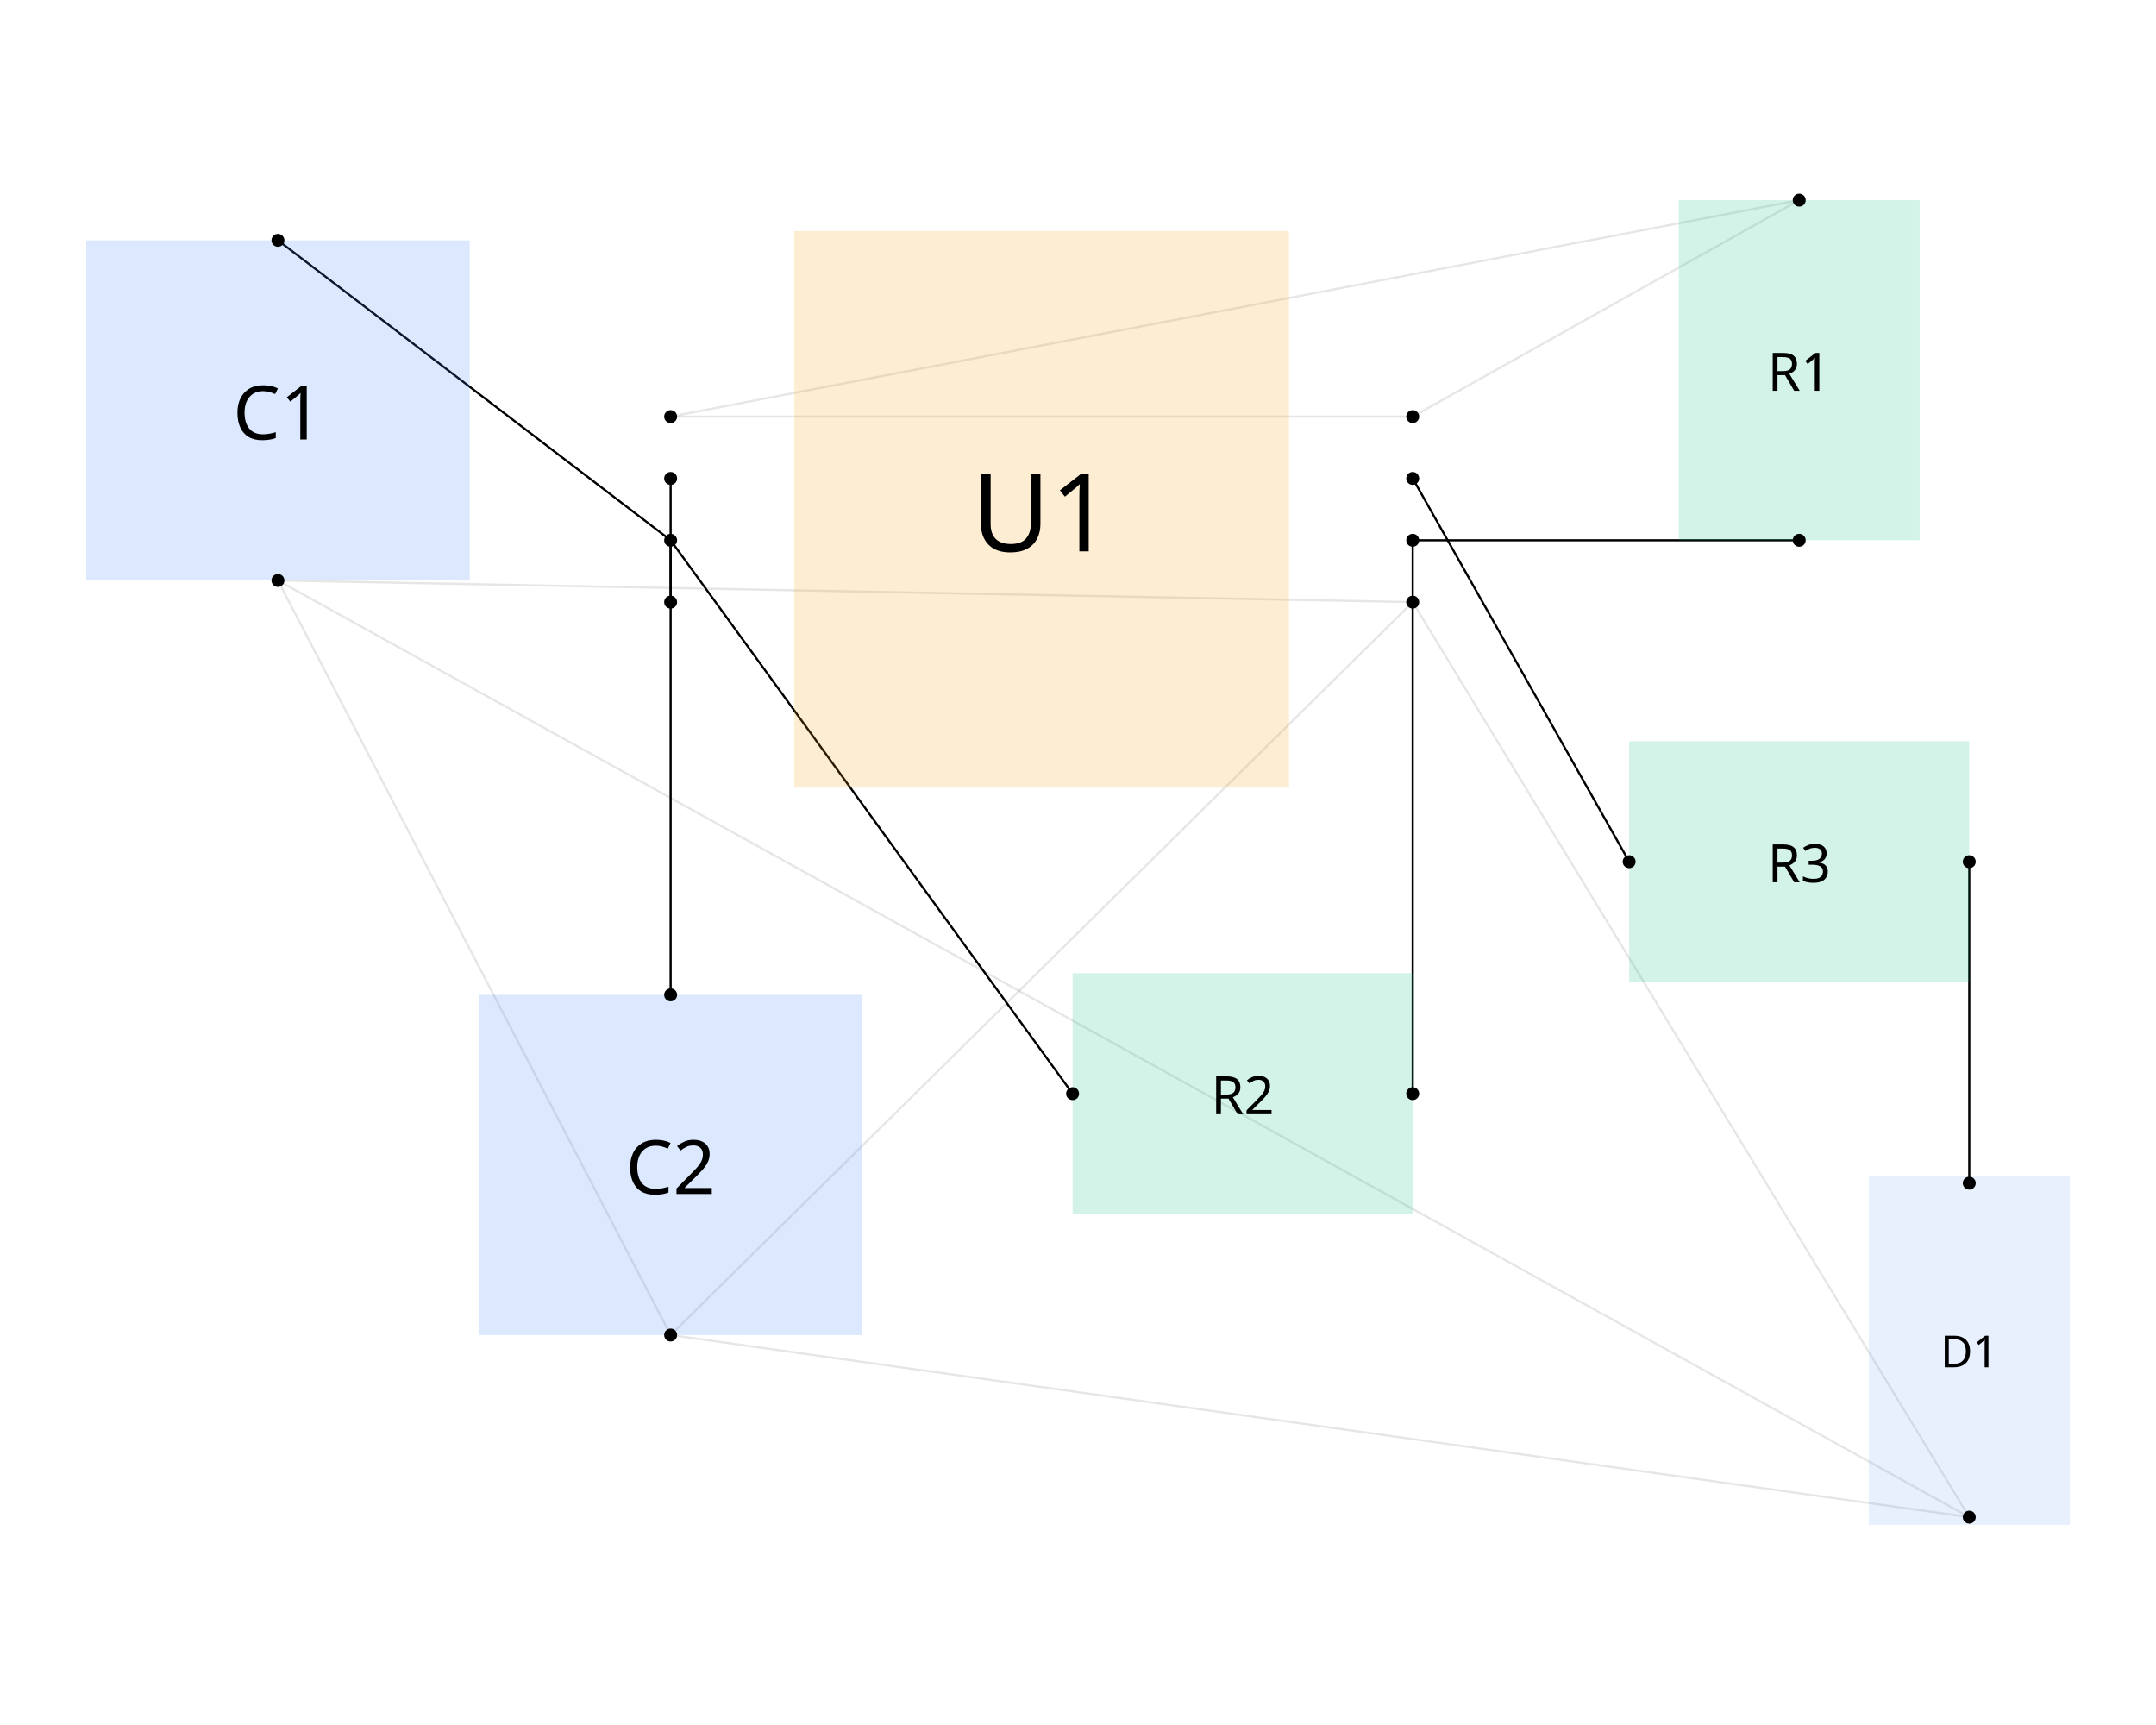
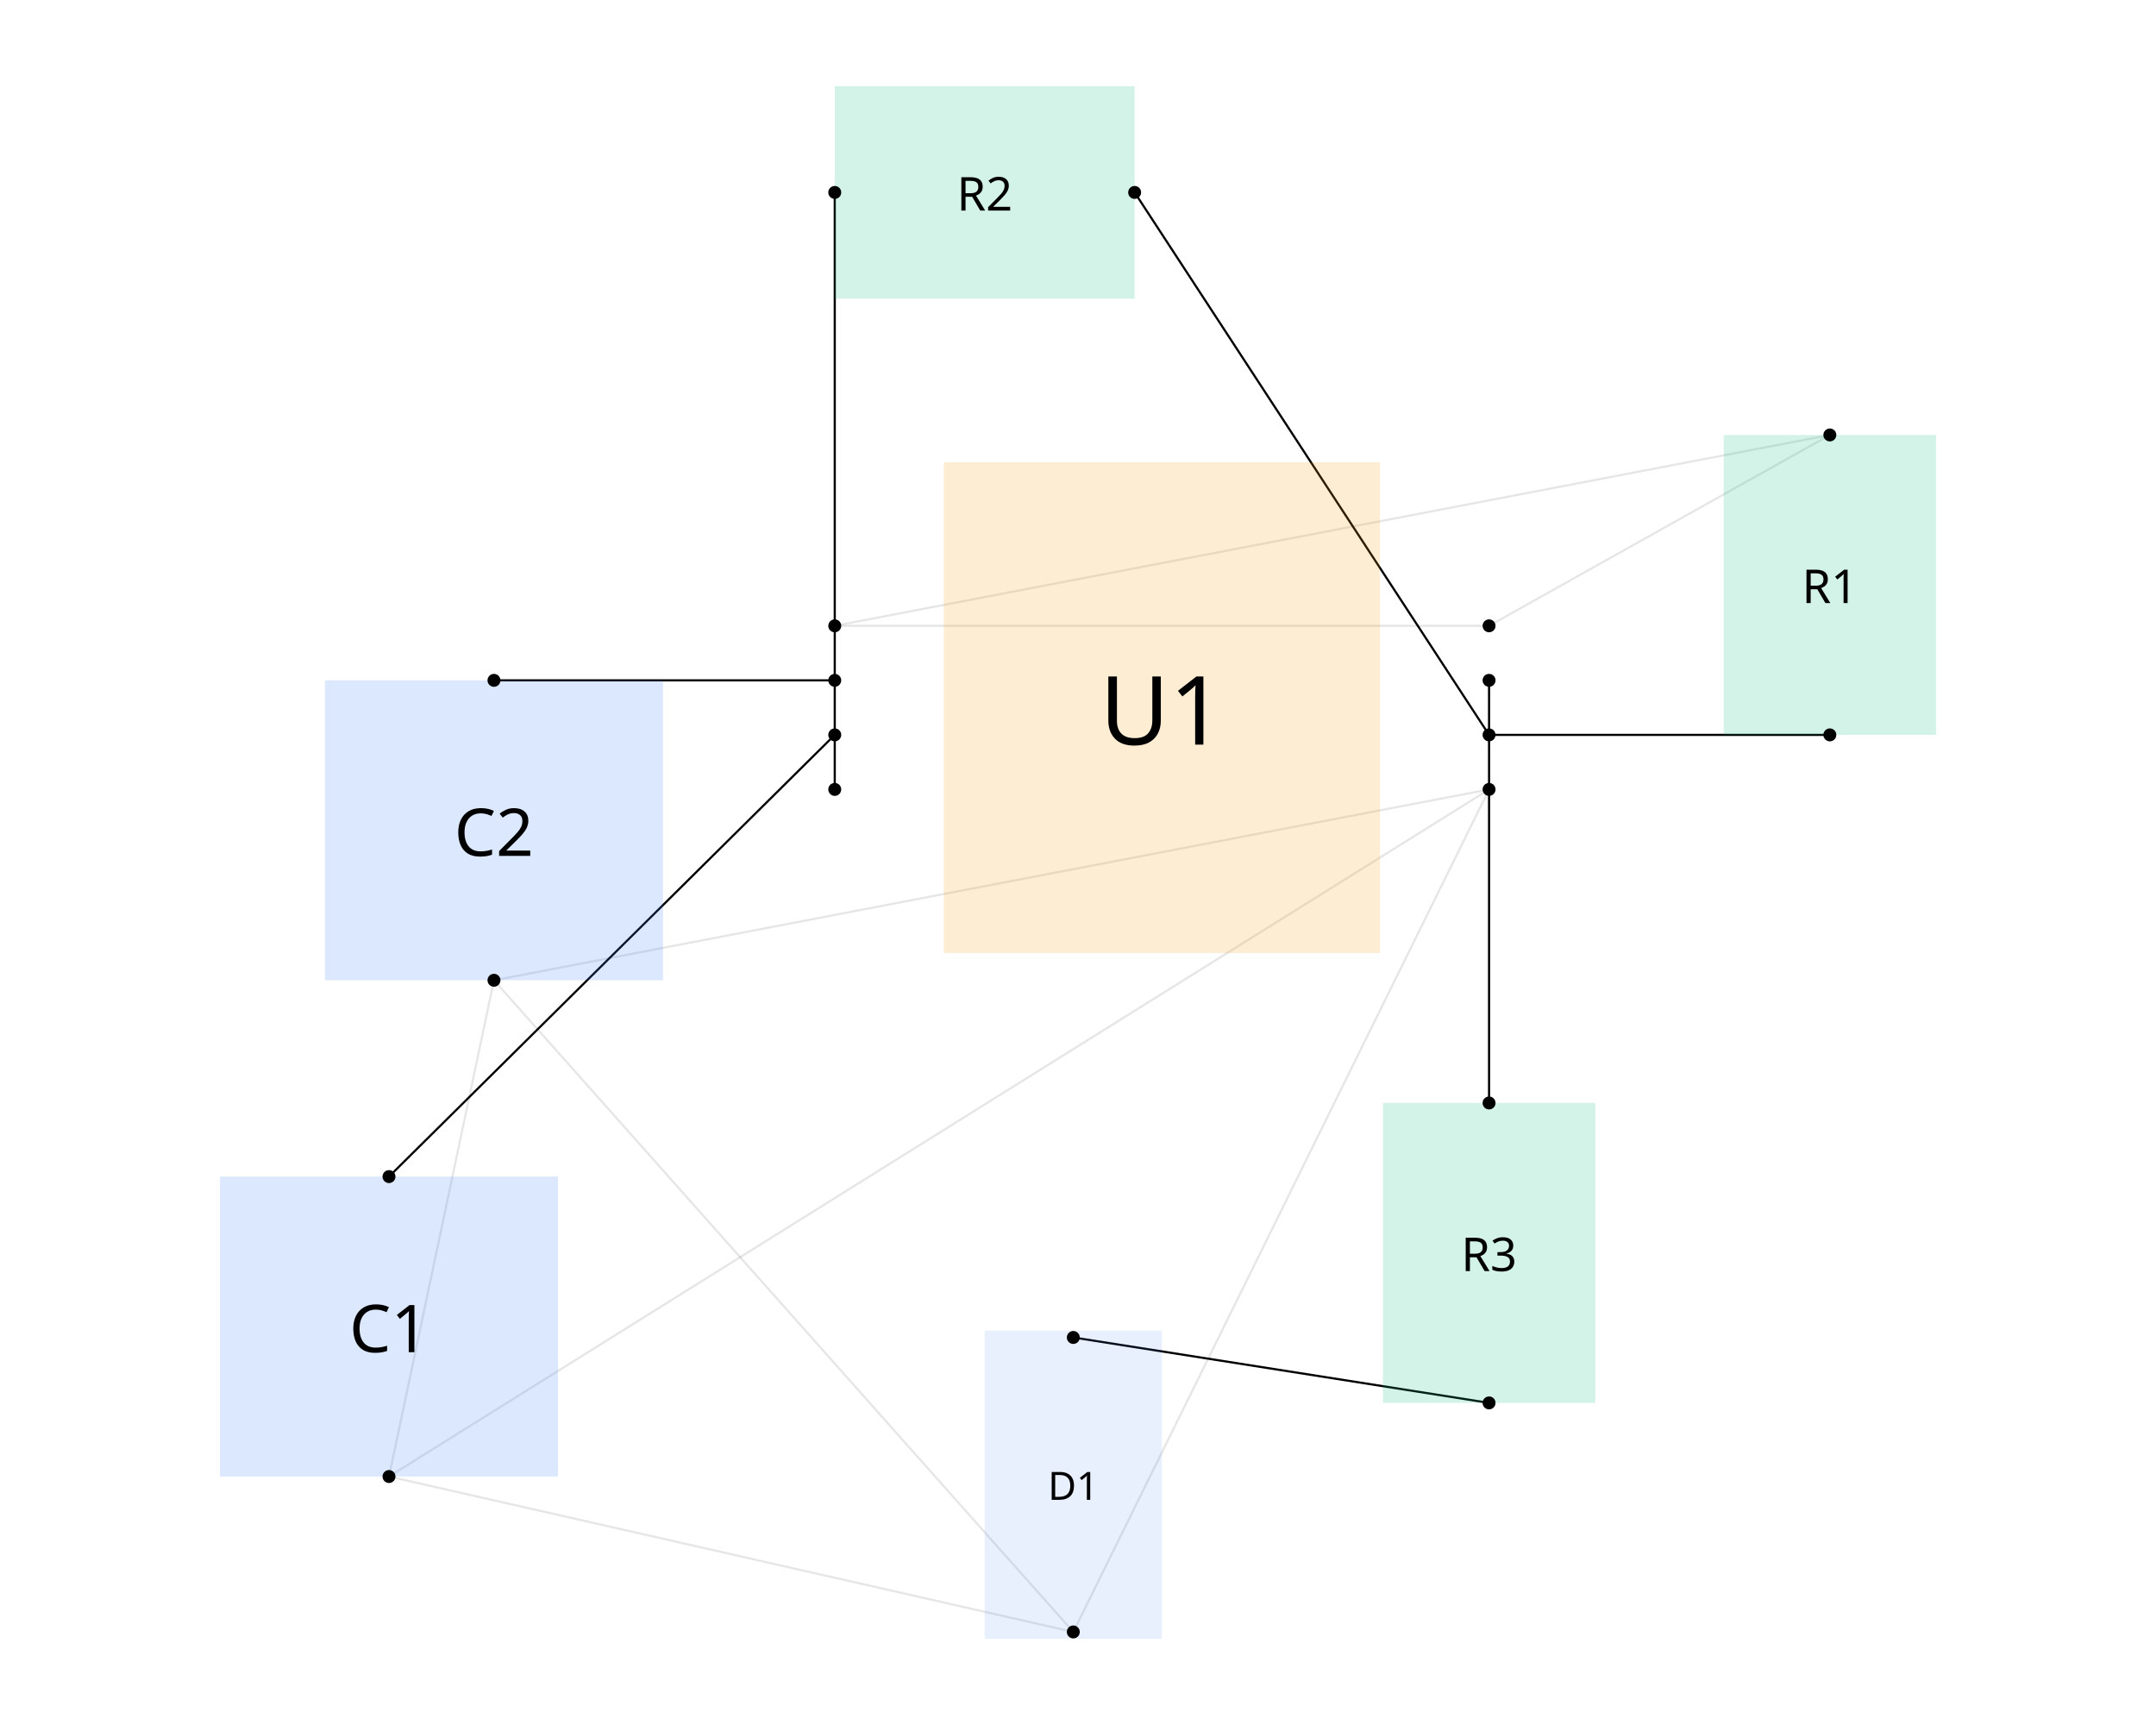
<svg xmlns="http://www.w3.org/2000/svg" width="1000" height="800" viewBox="0 0 1000 800">
  <rect width="100%" height="100%" fill="white" />
  <g>
-     <polyline data-points="1.2000000000000002,-0.30000000000000004 -2.4699999999999998,-0.22999999999999976" data-type="line" data-label="" points="655.246,279.252 128.917,269.213" fill="none" stroke="rgba(0,0,0,0.1)" stroke-width="1px" />
+     <polyline data-points="1.2000000000000002,-0.30000000000000004 -2.8350000000000004,-2.8200000000000003" data-type="line" data-label="" points="690.659,366.106 180.43,684.762" fill="none" stroke="rgba(0,0,0,0.1)" stroke-width="1px" />
  </g>
  <g>
-     <polyline data-points="1.2000000000000002,-0.30000000000000004 -1.2000000000000006,-2.67" data-type="line" data-label="" points="655.246,279.252 311.052,619.143" fill="none" stroke="rgba(0,0,0,0.1)" stroke-width="1px" />
+     <polyline data-points="1.2000000000000002,-0.30000000000000004 -2.45,-1.0000000000000002" data-type="line" data-label="" points="690.659,366.106 229.113,454.621" fill="none" stroke="rgba(0,0,0,0.1)" stroke-width="1px" />
  </g>
  <g>
-     <polyline data-points="1.2000000000000002,-0.30000000000000004 2.9999999999999996,-3.2589106999999986" data-type="line" data-label="" points="655.246,279.252 913.39,703.601" fill="none" stroke="rgba(0,0,0,0.1)" stroke-width="1px" />
+     <polyline data-points="1.2000000000000002,-0.30000000000000004 -0.3250000000000003,-3.3900000000000006" data-type="line" data-label="" points="690.659,366.106 497.822,756.839" fill="none" stroke="rgba(0,0,0,0.1)" stroke-width="1px" />
  </g>
  <g>
-     <polyline data-points="-2.4699999999999998,-0.22999999999999976 -1.2000000000000006,-2.67" data-type="line" data-label="" points="128.917,269.213 311.052,619.143" fill="none" stroke="rgba(0,0,0,0.1)" stroke-width="1px" />
+     <polyline data-points="-2.8350000000000004,-2.8200000000000003 -2.45,-1.0000000000000002" data-type="line" data-label="" points="180.43,684.762 229.113,454.621" fill="none" stroke="rgba(0,0,0,0.1)" stroke-width="1px" />
  </g>
  <g>
-     <polyline data-points="-2.4699999999999998,-0.22999999999999976 2.9999999999999996,-3.2589106999999986" data-type="line" data-label="" points="128.917,269.213 913.39,703.601" fill="none" stroke="rgba(0,0,0,0.1)" stroke-width="1px" />
+     <polyline data-points="-2.8350000000000004,-2.8200000000000003 -0.3250000000000003,-3.3900000000000006" data-type="line" data-label="" points="180.43,684.762 497.822,756.839" fill="none" stroke="rgba(0,0,0,0.1)" stroke-width="1px" />
  </g>
  <g>
-     <polyline data-points="-1.2000000000000006,-2.67 2.9999999999999996,-3.2589106999999986" data-type="line" data-label="" points="311.052,619.143 913.39,703.601" fill="none" stroke="rgba(0,0,0,0.1)" stroke-width="1px" />
+     <polyline data-points="-2.45,-1.0000000000000002 -0.3250000000000003,-3.3900000000000006" data-type="line" data-label="" points="229.113,454.621 497.822,756.839" fill="none" stroke="rgba(0,0,0,0.1)" stroke-width="1px" />
  </g>
  <g>
-     <polyline data-points="-1.2000000000000002,0.30000000000000004 1.2000000000000002,0.30000000000000004" data-type="line" data-label="" points="311.052,193.204 655.246,193.204" fill="none" stroke="rgba(0,0,0,0.1)" stroke-width="1px" />
+     <polyline data-points="-1.2000000000000002,0.30000000000000004 1.2000000000000002,0.30000000000000004" data-type="line" data-label="" points="387.177,290.235 690.659,290.235" fill="none" stroke="rgba(0,0,0,0.1)" stroke-width="1px" />
  </g>
  <g>
-     <polyline data-points="-1.2000000000000002,0.30000000000000004 2.45,1.0000000000000002" data-type="line" data-label="" points="311.052,193.204 834.513,92.814" fill="none" stroke="rgba(0,0,0,0.1)" stroke-width="1px" />
+     <polyline data-points="-1.2000000000000002,0.30000000000000004 2.45,1.0000000000000002" data-type="line" data-label="" points="387.177,290.235 848.723,201.719" fill="none" stroke="rgba(0,0,0,0.1)" stroke-width="1px" />
  </g>
  <g>
-     <polyline data-points="1.2000000000000002,0.30000000000000004 2.45,1.0000000000000002" data-type="line" data-label="" points="655.246,193.204 834.513,92.814" fill="none" stroke="rgba(0,0,0,0.1)" stroke-width="1px" />
+     <polyline data-points="1.2000000000000002,0.30000000000000004 2.45,1.0000000000000002" data-type="line" data-label="" points="690.659,290.235 848.723,201.719" fill="none" stroke="rgba(0,0,0,0.1)" stroke-width="1px" />
  </g>
  <g>
-     <polyline data-points="-1.2000000000000002,-0.09999999999999998 -1.2000000000000002,-0.30000000000000004" data-type="line" data-label="" points="311.052,250.569 311.052,279.252" fill="none" stroke="black" stroke-width="1px" />
+     <polyline data-points="-1.2000000000000002,-0.09999999999999998 -1.2000000000000002,-0.30000000000000004" data-type="line" data-label="" points="387.177,340.815 387.177,366.106" fill="none" stroke="black" stroke-width="1px" />
  </g>
  <g>
-     <polyline data-points="0.09999999999999987,-1.8894553499999995 -1.2000000000000002,-0.09999999999999998" data-type="line" data-label="" points="497.49,507.202 311.052,250.569" fill="none" stroke="black" stroke-width="1px" />
+     <polyline data-points="-1.2,1.8894553499999995 -1.2000000000000002,-0.09999999999999998" data-type="line" data-label="" points="387.177,89.247 387.177,340.815" fill="none" stroke="black" stroke-width="1px" />
  </g>
  <g>
-     <polyline data-points="-1.2000000000000002,-0.09999999999999998 -2.4699999999999998,0.8700000000000003" data-type="line" data-label="" points="311.052,250.569 128.917,111.458" fill="none" stroke="black" stroke-width="1px" />
+     <polyline data-points="-1.2000000000000002,-0.09999999999999998 -2.8350000000000004,-1.7200000000000004" data-type="line" data-label="" points="387.177,340.815 180.43,545.666" fill="none" stroke="black" stroke-width="1px" />
  </g>
  <g>
-     <polyline data-points="1.2000000000000002,0.09999999999999998 1.9000000000000001,-1.1394553499999995" data-type="line" data-label="" points="655.246,221.886 755.635,399.641" fill="none" stroke="black" stroke-width="1px" />
+     <polyline data-points="1.2000000000000002,0.09999999999999998 1.2,-1.45" data-type="line" data-label="" points="690.659,315.525 690.659,511.524" fill="none" stroke="black" stroke-width="1px" />
  </g>
  <g>
-     <polyline data-points="-1.2000000000000002,0.10000000000000003 -1.2000000000000006,-1.57" data-type="line" data-label="" points="311.052,221.886 311.052,461.388" fill="none" stroke="black" stroke-width="1px" />
+     <polyline data-points="-1.2000000000000002,0.10000000000000003 -2.45,0.09999999999999987" data-type="line" data-label="" points="387.177,315.525 229.113,315.525" fill="none" stroke="black" stroke-width="1px" />
  </g>
  <g>
-     <polyline data-points="2.45,-0.09999999999999987 1.2000000000000002,-0.10000000000000003" data-type="line" data-label="" points="834.513,250.569 655.246,250.569" fill="none" stroke="black" stroke-width="1px" />
+     <polyline data-points="2.45,-0.09999999999999987 1.2000000000000002,-0.10000000000000003" data-type="line" data-label="" points="848.723,340.815 690.659,340.815" fill="none" stroke="black" stroke-width="1px" />
  </g>
  <g>
-     <polyline data-points="1.2000000000000002,-0.10000000000000003 1.2,-1.8894553499999995" data-type="line" data-label="" points="655.246,250.569 655.246,507.202" fill="none" stroke="black" stroke-width="1px" />
+     <polyline data-points="1.2000000000000002,-0.10000000000000003 -0.09999999999999987,1.8894553499999995" data-type="line" data-label="" points="690.659,340.815 526.273,89.247" fill="none" stroke="black" stroke-width="1px" />
  </g>
  <g>
-     <polyline data-points="3,-1.1394553499999995 2.9999999999999996,-2.1789106999999985" data-type="line" data-label="" points="913.39,399.641 913.39,548.714" fill="none" stroke="black" stroke-width="1px" />
+     <polyline data-points="1.2,-2.55 -0.32500000000000007,-2.3100000000000005" data-type="line" data-label="" points="690.659,650.62 497.822,620.272" fill="none" stroke="black" stroke-width="1px" />
  </g>
  <g>
-     <rect data-type="rect" data-label="U1" data-x="0" data-y="0" x="368.418" y="107.155" width="229.462" height="258.145" fill="rgba(245, 158, 11, 0.18)" stroke="none" stroke-width="0.007" />
+     <rect data-type="rect" data-label="U1" data-x="0" data-y="0" x="437.757" y="214.364" width="202.321" height="227.612" fill="rgba(245, 158, 11, 0.18)" stroke="none" stroke-width="0.008" />
  </g>
  <g>
-     <rect data-type="rect" data-label="R1" data-x="2.45" data-y="0.4500000000000002" x="778.66" y="92.814" width="111.707" height="157.755" fill="rgba(16, 185, 129, 0.18)" stroke="none" stroke-width="0.007" />
+     <rect data-type="rect" data-label="R1" data-x="2.45" data-y="0.4500000000000002" x="799.476" y="201.719" width="98.494" height="139.096" fill="rgba(16, 185, 129, 0.18)" stroke="none" stroke-width="0.008" />
  </g>
  <g>
-     <rect data-type="rect" data-label="R2" data-x="0.6499999999999999" data-y="-1.8894553499999995" x="497.49" y="451.349" width="157.755" height="111.707" fill="rgba(16, 185, 129, 0.18)" stroke="none" stroke-width="0.007" />
+     <rect data-type="rect" data-label="R2" data-x="-0.6499999999999999" data-y="1.8894553499999995" x="387.177" y="40" width="139.096" height="98.494" fill="rgba(16, 185, 129, 0.18)" stroke="none" stroke-width="0.008" />
  </g>
  <g>
-     <rect data-type="rect" data-label="C1" data-x="-2.4699999999999998" data-y="0.3200000000000003" x="40" y="111.458" width="177.833" height="157.755" fill="rgba(59, 130, 246, 0.18)" stroke="none" stroke-width="0.007" />
+     <rect data-type="rect" data-label="C1" data-x="-2.8350000000000004" data-y="-2.2700000000000005" x="102.03" y="545.666" width="156.799" height="139.096" fill="rgba(59, 130, 246, 0.18)" stroke="none" stroke-width="0.008" />
  </g>
  <g>
-     <rect data-type="rect" data-label="C2" data-x="-1.2000000000000006" data-y="-2.12" x="222.136" y="461.388" width="177.833" height="157.755" fill="rgba(59, 130, 246, 0.18)" stroke="none" stroke-width="0.007" />
+     <rect data-type="rect" data-label="C2" data-x="-2.45" data-y="-0.4500000000000002" x="150.714" y="315.525" width="156.799" height="139.096" fill="rgba(59, 130, 246, 0.18)" stroke="none" stroke-width="0.008" />
  </g>
  <g>
-     <rect data-type="rect" data-label="D1" data-x="2.9999999999999996" data-y="-2.7189106999999986" x="866.781" y="545.128" width="93.219" height="162.058" fill="rgba(59, 130, 246, 0.12)" stroke="none" stroke-width="0.007" />
+     <rect data-type="rect" data-label="D1" data-x="-0.3250000000000002" data-y="-2.8500000000000005" x="456.725" y="617.111" width="82.193" height="142.889" fill="rgba(59, 130, 246, 0.12)" stroke="none" stroke-width="0.008" />
  </g>
  <g>
-     <rect data-type="rect" data-label="R3" data-x="2.45" data-y="-1.1394553499999995" x="755.635" y="343.788" width="157.755" height="111.707" fill="rgba(16, 185, 129, 0.18)" stroke="none" stroke-width="0.007" />
+     <rect data-type="rect" data-label="R3" data-x="1.2" data-y="-2" x="641.412" y="511.524" width="98.494" height="139.096" fill="rgba(16, 185, 129, 0.18)" stroke="none" stroke-width="0.008" />
  </g>
-   <text data-type="text" data-label="U1" data-x="0" data-y="0" x="483.149" y="236.228" fill="black" font-size="50.195" font-family="sans-serif" text-anchor="middle" dominant-baseline="central">U1</text>
-   <text data-type="text" data-label="R1" data-x="2.45" data-y="0.4500000000000002" x="834.513" y="171.692" fill="black" font-size="24.575" font-family="sans-serif" text-anchor="middle" dominant-baseline="central">R1</text>
-   <text data-type="text" data-label="R2" data-x="0.6499999999999999" data-y="-1.8894553499999995" x="576.368" y="507.202" fill="black" font-size="24.575" font-family="sans-serif" text-anchor="middle" dominant-baseline="central">R2</text>
-   <text data-type="text" data-label="C1" data-x="-2.4699999999999998" data-y="0.3200000000000003" x="128.917" y="190.335" fill="black" font-size="34.706" font-family="sans-serif" text-anchor="middle" dominant-baseline="central">C1</text>
-   <text data-type="text" data-label="C2" data-x="-1.2000000000000006" data-y="-2.12" x="311.052" y="540.265" fill="black" font-size="34.706" font-family="sans-serif" text-anchor="middle" dominant-baseline="central">C2</text>
-   <text data-type="text" data-label="D1" data-x="2.9999999999999996" data-y="-2.7189106999999986" x="913.39" y="626.157" fill="black" font-size="20.508" font-family="sans-serif" text-anchor="middle" dominant-baseline="central">D1</text>
-   <text data-type="text" data-label="R3" data-x="2.45" data-y="-1.1394553499999995" x="834.513" y="399.641" fill="black" font-size="24.575" font-family="sans-serif" text-anchor="middle" dominant-baseline="central">R3</text>
+   <text data-type="text" data-label="U1" data-x="0" data-y="0" x="538.918" y="328.17" fill="black" font-size="44.258" font-family="sans-serif" text-anchor="middle" dominant-baseline="central">U1</text>
+   <text data-type="text" data-label="R1" data-x="2.45" data-y="0.4500000000000002" x="848.723" y="271.267" fill="black" font-size="21.669" font-family="sans-serif" text-anchor="middle" dominant-baseline="central">R1</text>
+   <text data-type="text" data-label="R2" data-x="-0.6499999999999999" data-y="1.8894553499999995" x="456.725" y="89.247" fill="black" font-size="21.669" font-family="sans-serif" text-anchor="middle" dominant-baseline="central">R2</text>
+   <text data-type="text" data-label="C1" data-x="-2.8350000000000004" data-y="-2.2700000000000005" x="180.43" y="615.214" fill="black" font-size="30.601" font-family="sans-serif" text-anchor="middle" dominant-baseline="central">C1</text>
+   <text data-type="text" data-label="C2" data-x="-2.45" data-y="-0.4500000000000002" x="229.113" y="385.073" fill="black" font-size="30.601" font-family="sans-serif" text-anchor="middle" dominant-baseline="central">C2</text>
+   <text data-type="text" data-label="D1" data-x="-0.3250000000000002" data-y="-2.8500000000000005" x="497.822" y="688.555" fill="black" font-size="18.082" font-family="sans-serif" text-anchor="middle" dominant-baseline="central">D1</text>
+   <text data-type="text" data-label="R3" data-x="1.2" data-y="-2" x="690.659" y="581.072" fill="black" font-size="21.669" font-family="sans-serif" text-anchor="middle" dominant-baseline="central">R3</text>
  <g>
-     <circle data-type="point" data-label="U1.1 (unnamedsubcircuitsubcircuit_source_group_0_connectivity_net1)" data-x="1.2000000000000002" data-y="-0.30000000000000004" cx="655.246" cy="279.252" r="3" fill="black" />
+     <circle data-type="point" data-label="U1.1 (unnamedsubcircuitsubcircuit_source_group_0_connectivity_net1)" data-x="1.2000000000000002" data-y="-0.30000000000000004" cx="690.659" cy="366.106" r="3" fill="black" />
  </g>
  <g>
-     <circle data-type="point" data-label="U1.2" data-x="-1.2000000000000002" data-y="-0.30000000000000004" cx="311.052" cy="279.252" r="3" fill="black" />
+     <circle data-type="point" data-label="U1.2" data-x="-1.2000000000000002" data-y="-0.30000000000000004" cx="387.177" cy="366.106" r="3" fill="black" />
  </g>
  <g>
-     <circle data-type="point" data-label="U1.3" data-x="1.2000000000000002" data-y="0.09999999999999998" cx="655.246" cy="221.886" r="3" fill="black" />
+     <circle data-type="point" data-label="U1.3" data-x="1.2000000000000002" data-y="0.09999999999999998" cx="690.659" cy="315.525" r="3" fill="black" />
  </g>
  <g>
-     <circle data-type="point" data-label="U1.4 (unnamedsubcircuitsubcircuit_source_group_0_connectivity_net0)" data-x="-1.2000000000000002" data-y="0.30000000000000004" cx="311.052" cy="193.204" r="3" fill="black" />
+     <circle data-type="point" data-label="U1.4 (unnamedsubcircuitsubcircuit_source_group_0_connectivity_net0)" data-x="-1.2000000000000002" data-y="0.30000000000000004" cx="387.177" cy="290.235" r="3" fill="black" />
  </g>
  <g>
-     <circle data-type="point" data-label="U1.5" data-x="-1.2000000000000002" data-y="0.10000000000000003" cx="311.052" cy="221.886" r="3" fill="black" />
+     <circle data-type="point" data-label="U1.5" data-x="-1.2000000000000002" data-y="0.10000000000000003" cx="387.177" cy="315.525" r="3" fill="black" />
  </g>
  <g>
-     <circle data-type="point" data-label="U1.6" data-x="-1.2000000000000002" data-y="-0.09999999999999998" cx="311.052" cy="250.569" r="3" fill="black" />
+     <circle data-type="point" data-label="U1.6" data-x="-1.2000000000000002" data-y="-0.09999999999999998" cx="387.177" cy="340.815" r="3" fill="black" />
  </g>
  <g>
-     <circle data-type="point" data-label="U1.7" data-x="1.2000000000000002" data-y="-0.10000000000000003" cx="655.246" cy="250.569" r="3" fill="black" />
+     <circle data-type="point" data-label="U1.7" data-x="1.2000000000000002" data-y="-0.10000000000000003" cx="690.659" cy="340.815" r="3" fill="black" />
  </g>
  <g>
-     <circle data-type="point" data-label="U1.8 (unnamedsubcircuitsubcircuit_source_group_0_connectivity_net0)" data-x="1.2000000000000002" data-y="0.30000000000000004" cx="655.246" cy="193.204" r="3" fill="black" />
+     <circle data-type="point" data-label="U1.8 (unnamedsubcircuitsubcircuit_source_group_0_connectivity_net0)" data-x="1.2000000000000002" data-y="0.30000000000000004" cx="690.659" cy="290.235" r="3" fill="black" />
  </g>
  <g>
-     <circle data-type="point" data-label="R1.1 (unnamedsubcircuitsubcircuit_source_group_0_connectivity_net0)" data-x="2.45" data-y="1.0000000000000002" cx="834.513" cy="92.814" r="3" fill="black" />
+     <circle data-type="point" data-label="R1.1 (unnamedsubcircuitsubcircuit_source_group_0_connectivity_net0)" data-x="2.45" data-y="1.0000000000000002" cx="848.723" cy="201.719" r="3" fill="black" />
  </g>
  <g>
-     <circle data-type="point" data-label="R1.2" data-x="2.45" data-y="-0.09999999999999987" cx="834.513" cy="250.569" r="3" fill="black" />
+     <circle data-type="point" data-label="R1.2" data-x="2.45" data-y="-0.09999999999999987" cx="848.723" cy="340.815" r="3" fill="black" />
  </g>
  <g>
-     <circle data-type="point" data-label="R2.1" data-x="1.2" data-y="-1.8894553499999995" cx="655.246" cy="507.202" r="3" fill="black" />
+     <circle data-type="point" data-label="R2.1" data-x="-0.09999999999999987" data-y="1.8894553499999995" cx="526.273" cy="89.247" r="3" fill="black" />
  </g>
  <g>
-     <circle data-type="point" data-label="R2.2" data-x="0.09999999999999987" data-y="-1.8894553499999995" cx="497.49" cy="507.202" r="3" fill="black" />
+     <circle data-type="point" data-label="R2.2" data-x="-1.2" data-y="1.8894553499999995" cx="387.177" cy="89.247" r="3" fill="black" />
  </g>
  <g>
-     <circle data-type="point" data-label="C1.1" data-x="-2.4699999999999998" data-y="0.8700000000000003" cx="128.917" cy="111.458" r="3" fill="black" />
+     <circle data-type="point" data-label="C1.1" data-x="-2.8350000000000004" data-y="-1.7200000000000004" cx="180.43" cy="545.666" r="3" fill="black" />
  </g>
  <g>
-     <circle data-type="point" data-label="C1.2 (unnamedsubcircuitsubcircuit_source_group_0_connectivity_net1)" data-x="-2.4699999999999998" data-y="-0.22999999999999976" cx="128.917" cy="269.213" r="3" fill="black" />
+     <circle data-type="point" data-label="C1.2 (unnamedsubcircuitsubcircuit_source_group_0_connectivity_net1)" data-x="-2.8350000000000004" data-y="-2.8200000000000003" cx="180.43" cy="684.762" r="3" fill="black" />
  </g>
  <g>
-     <circle data-type="point" data-label="C2.1" data-x="-1.2000000000000006" data-y="-1.57" cx="311.052" cy="461.388" r="3" fill="black" />
+     <circle data-type="point" data-label="C2.1" data-x="-2.45" data-y="0.09999999999999987" cx="229.113" cy="315.525" r="3" fill="black" />
  </g>
  <g>
-     <circle data-type="point" data-label="C2.2 (unnamedsubcircuitsubcircuit_source_group_0_connectivity_net1)" data-x="-1.2000000000000006" data-y="-2.67" cx="311.052" cy="619.143" r="3" fill="black" />
+     <circle data-type="point" data-label="C2.2 (unnamedsubcircuitsubcircuit_source_group_0_connectivity_net1)" data-x="-2.45" data-y="-1.0000000000000002" cx="229.113" cy="454.621" r="3" fill="black" />
  </g>
  <g>
-     <circle data-type="point" data-label="D1.1" data-x="2.9999999999999996" data-y="-2.1789106999999985" cx="913.39" cy="548.714" r="3" fill="black" />
+     <circle data-type="point" data-label="D1.1" data-x="-0.32500000000000007" data-y="-2.3100000000000005" cx="497.822" cy="620.272" r="3" fill="black" />
  </g>
  <g>
-     <circle data-type="point" data-label="D1.2 (unnamedsubcircuitsubcircuit_source_group_0_connectivity_net1)" data-x="2.9999999999999996" data-y="-3.2589106999999986" cx="913.39" cy="703.601" r="3" fill="black" />
+     <circle data-type="point" data-label="D1.2 (unnamedsubcircuitsubcircuit_source_group_0_connectivity_net1)" data-x="-0.3250000000000003" data-y="-3.3900000000000006" cx="497.822" cy="756.839" r="3" fill="black" />
  </g>
  <g>
-     <circle data-type="point" data-label="R3.1" data-x="1.9000000000000001" data-y="-1.1394553499999995" cx="755.635" cy="399.641" r="3" fill="black" />
+     <circle data-type="point" data-label="R3.1" data-x="1.2" data-y="-1.45" cx="690.659" cy="511.524" r="3" fill="black" />
  </g>
  <g>
-     <circle data-type="point" data-label="R3.2" data-x="3" data-y="-1.1394553499999995" cx="913.39" cy="399.641" r="3" fill="black" />
+     <circle data-type="point" data-label="R3.2" data-x="1.2" data-y="-2.55" cx="690.659" cy="650.62" r="3" fill="black" />
  </g>
  <g id="crosshair" style="display: none">
    <line id="crosshair-h" y1="0" y2="800" stroke="#666" stroke-width="0.5" />
    <line id="crosshair-v" x1="0" x2="1000" stroke="#666" stroke-width="0.5" />
    <text id="coordinates" font-family="monospace" font-size="12" fill="#666" />
  </g>
</svg>
